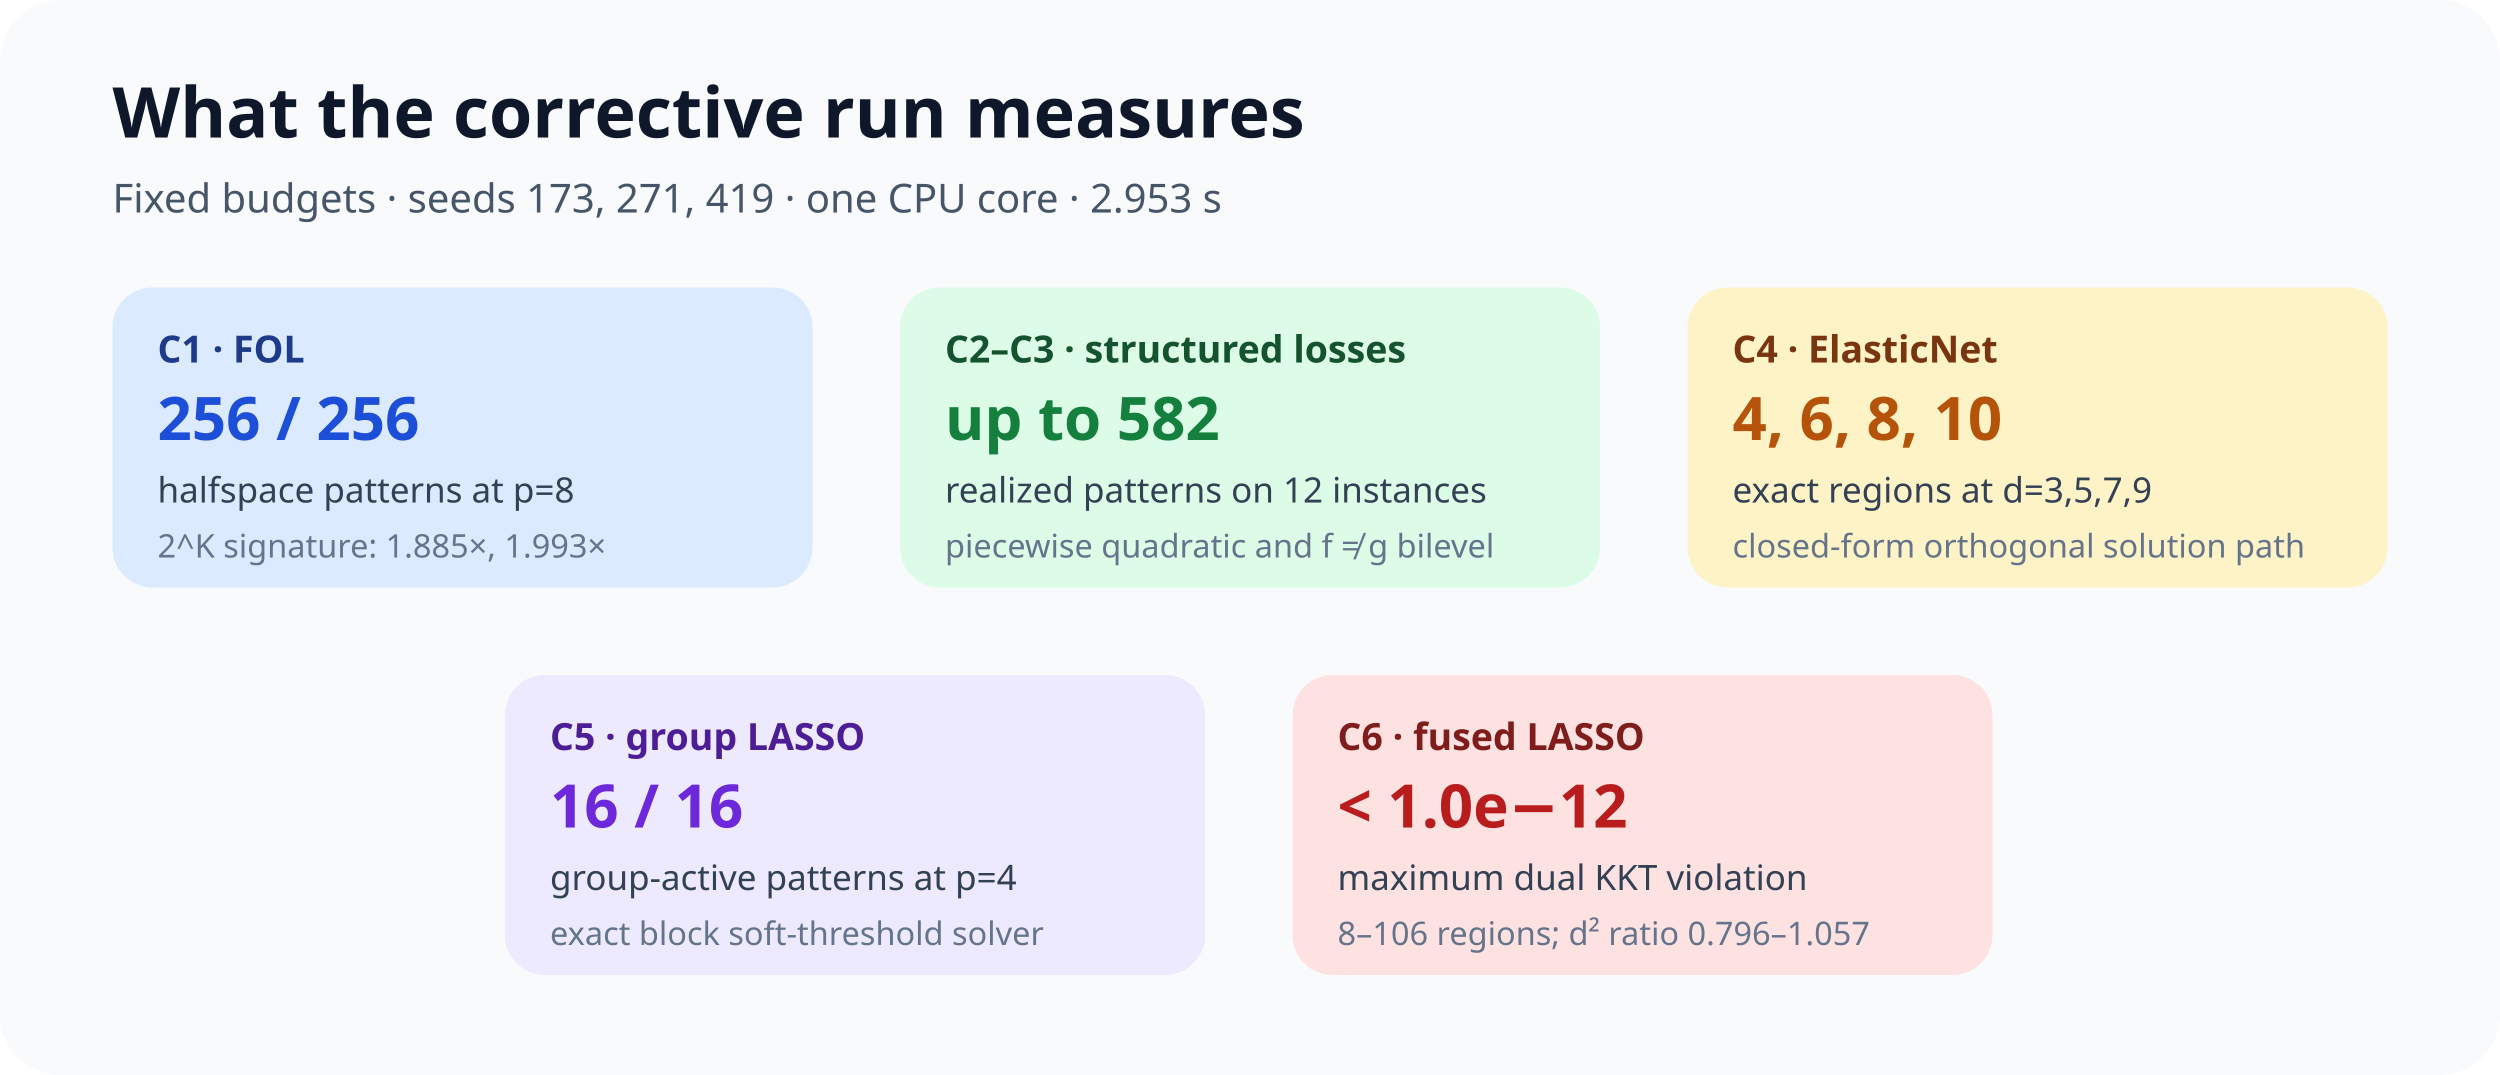
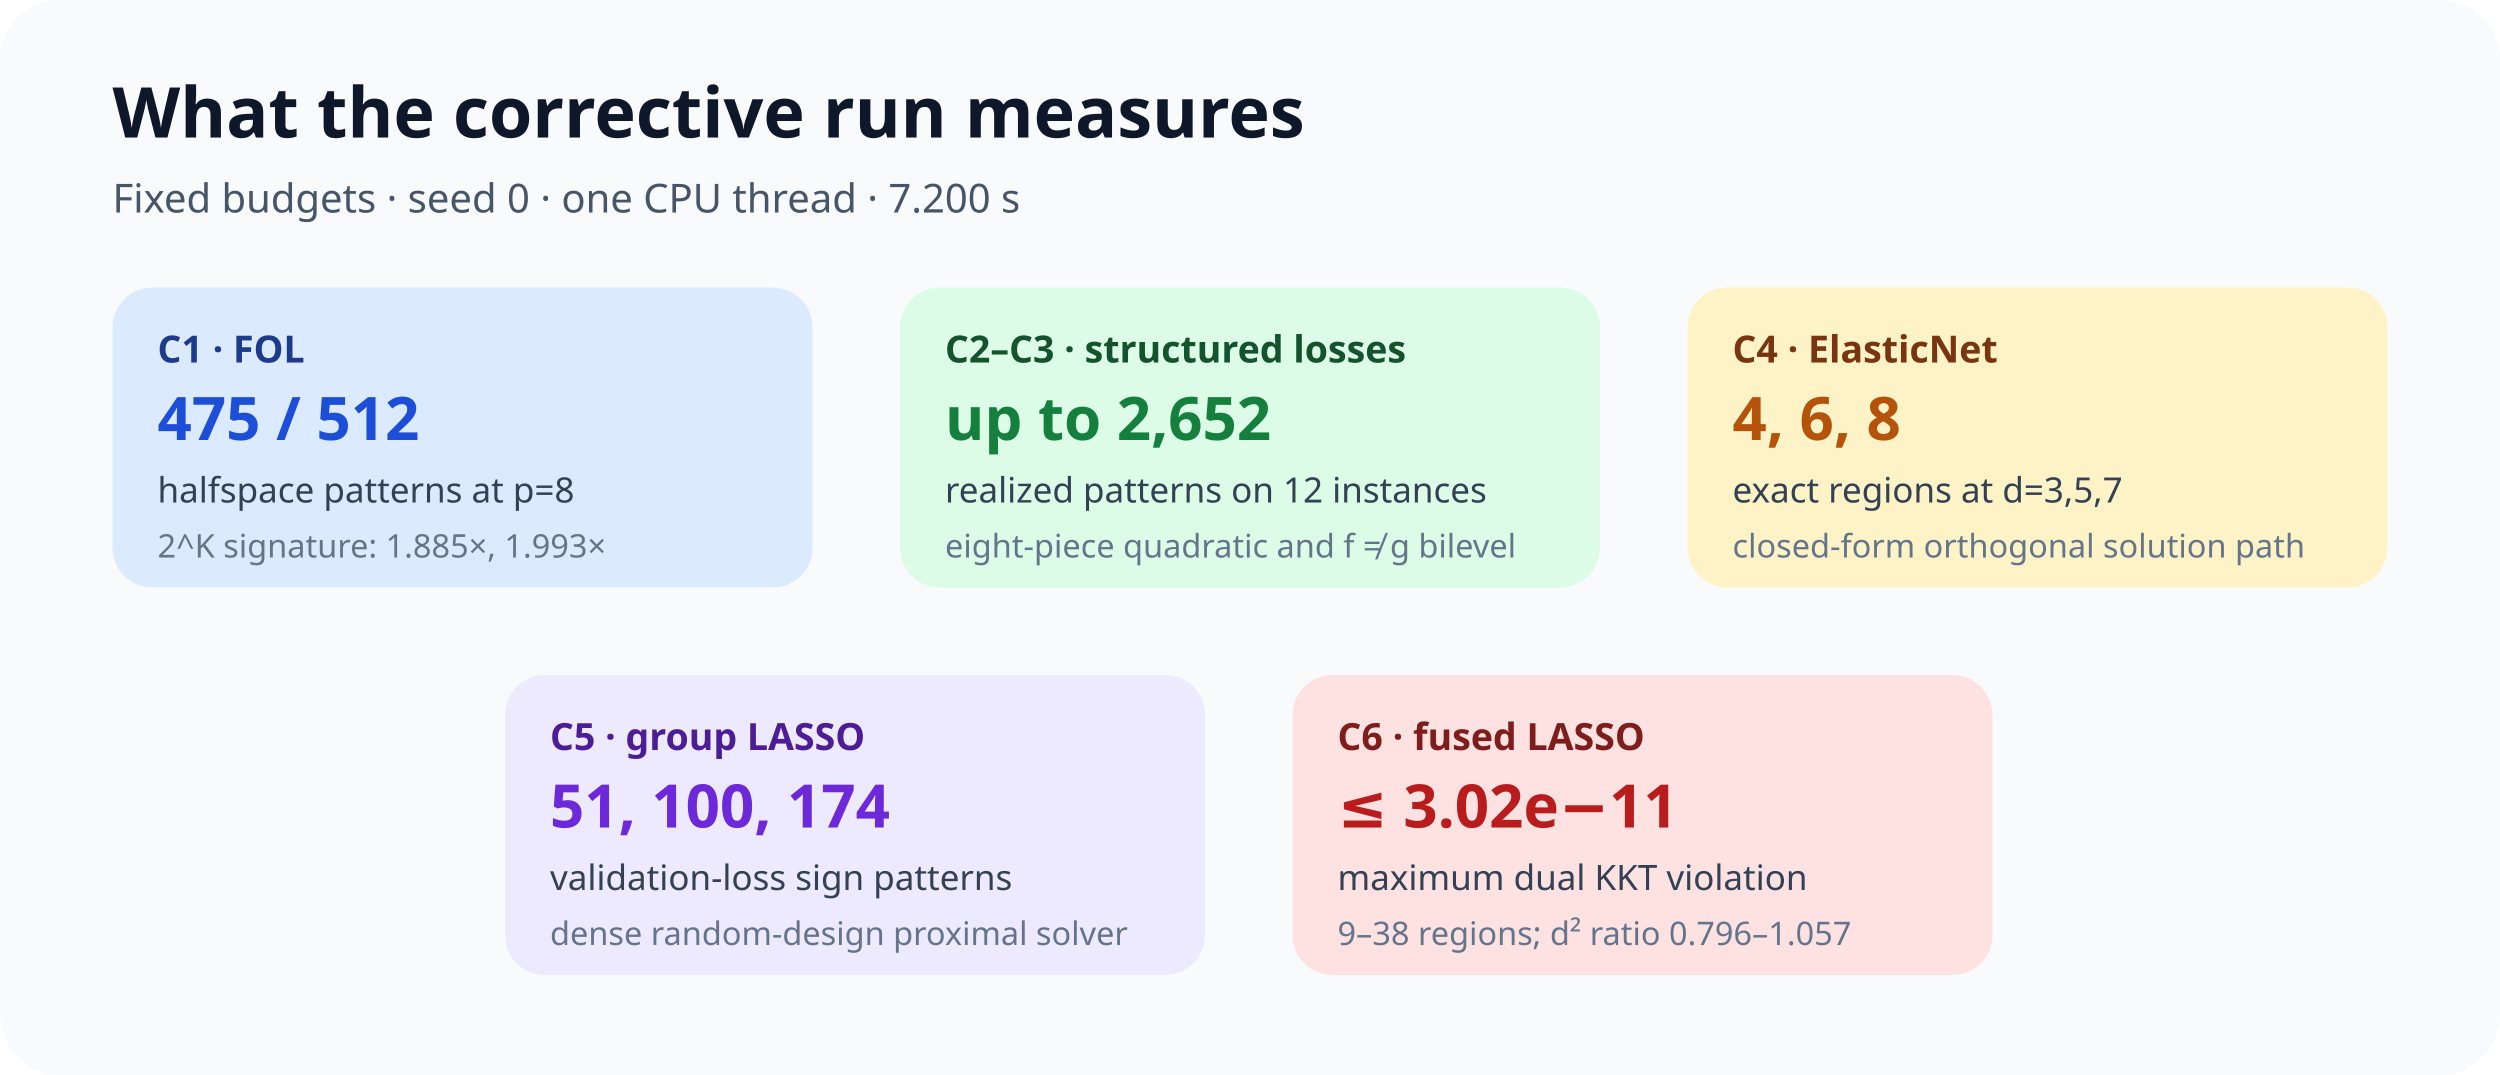
<svg xmlns="http://www.w3.org/2000/svg" width="1000" height="430" viewBox="0 0 1000 430" role="img" aria-labelledby="title desc">
  <rect width="1000" height="430" rx="24" fill="#f8fafc" />
  <text x="45" y="55" font-family="system-ui" font-size="28" font-weight="700" fill="#0f172a">What the corrective run measures</text>
-   <text x="45" y="85" font-family="system-ui" font-size="16" fill="#475569">Fixed budgets · seeds 173, 271, 419 · one CPU core · 2.953 s</text>
+   <text x="45" y="85" font-family="system-ui" font-size="16" fill="#475569">Fixed budgets · seed 0 · one CPU thread · 7.200 s</text>
  <g font-family="system-ui">
    <g transform="translate(45 115)">
      <rect width="280" height="120" rx="16" fill="#dbeafe" />
      <text x="18" y="30" font-size="15" font-weight="700" fill="#1e3a8a">C1 · FOL</text>
-       <text x="18" y="61" font-size="24" font-weight="700" fill="#1d4ed8">256 / 256</text>
+       <text x="18" y="61" font-size="24" font-weight="700" fill="#1d4ed8">475 / 512</text>
      <text x="18" y="86" font-size="14" fill="#334155">halfspace patterns at p=8</text>
      <text x="18" y="108" font-size="13" fill="#64748b">2^K signature: 1.885×, 1.993×</text>
    </g>
    <g transform="translate(360 115)">
      <rect width="280" height="120" rx="16" fill="#dcfce7" />
      <text x="18" y="30" font-size="15" font-weight="700" fill="#14532d">C2–C3 · structured losses</text>
-       <text x="18" y="61" font-size="24" font-weight="700" fill="#15803d">up to 582</text>
+       <text x="18" y="61" font-size="24" font-weight="700" fill="#15803d">up to 2,652</text>
      <text x="18" y="86" font-size="14" fill="#334155">realized patterns on 12 instances</text>
-       <text x="18" y="108" font-size="13" fill="#64748b">piecewise quadratic and f ≠ g bilevel</text>
+       <text x="18" y="108" font-size="13" fill="#64748b">eight-piece quadratic and f ≠ g bilevel</text>
    </g>
    <g transform="translate(675 115)">
      <rect width="280" height="120" rx="16" fill="#fef3c7" />
      <text x="18" y="30" font-size="15" font-weight="700" fill="#78350f">C4 · ElasticNet</text>
-       <text x="18" y="61" font-size="24" font-weight="700" fill="#b45309">4, 6, 8, 10</text>
-       <text x="18" y="86" font-size="14" fill="#334155">exact regions at d=3,5,7,9</text>
+       <text x="18" y="61" font-size="24" font-weight="700" fill="#b45309">4, 6, 8</text>
+       <text x="18" y="86" font-size="14" fill="#334155">exact regions at d=3,5,7</text>
      <text x="18" y="108" font-size="13" fill="#64748b">closed-form orthogonal solution path</text>
    </g>
    <g transform="translate(202 270)">
      <rect width="280" height="120" rx="16" fill="#ede9fe" />
      <text x="18" y="30" font-size="15" font-weight="700" fill="#4c1d95">C5 · group LASSO</text>
-       <text x="18" y="61" font-size="24" font-weight="700" fill="#6d28d9">16 / 16</text>
-       <text x="18" y="86" font-size="14" fill="#334155">group-active patterns at p=4</text>
-       <text x="18" y="108" font-size="13" fill="#64748b">exact block soft-threshold solver</text>
+       <text x="18" y="61" font-size="24" font-weight="700" fill="#6d28d9">51, 100, 174</text>
+       <text x="18" y="86" font-size="14" fill="#334155">validation-loss sign patterns</text>
+       <text x="18" y="108" font-size="13" fill="#64748b">dense random-design proximal solver</text>
    </g>
    <g transform="translate(517 270)">
      <rect width="280" height="120" rx="16" fill="#fee2e2" />
      <text x="18" y="30" font-size="15" font-weight="700" fill="#7f1d1d">C6 · fused LASSO</text>
-       <text x="18" y="61" font-size="24" font-weight="700" fill="#b91c1c">&lt; 1.0e−12</text>
+       <text x="18" y="61" font-size="24" font-weight="700" fill="#b91c1c">≤ 3.02e−11</text>
      <text x="18" y="86" font-size="14" fill="#334155">maximum dual KKT violation</text>
-       <text x="18" y="108" font-size="13" fill="#64748b">8–106 regions; d² ratio 0.796–1.057</text>
+       <text x="18" y="108" font-size="13" fill="#64748b">9–38 regions; d² ratio 0.796–1.057</text>
    </g>
  </g>
</svg>
